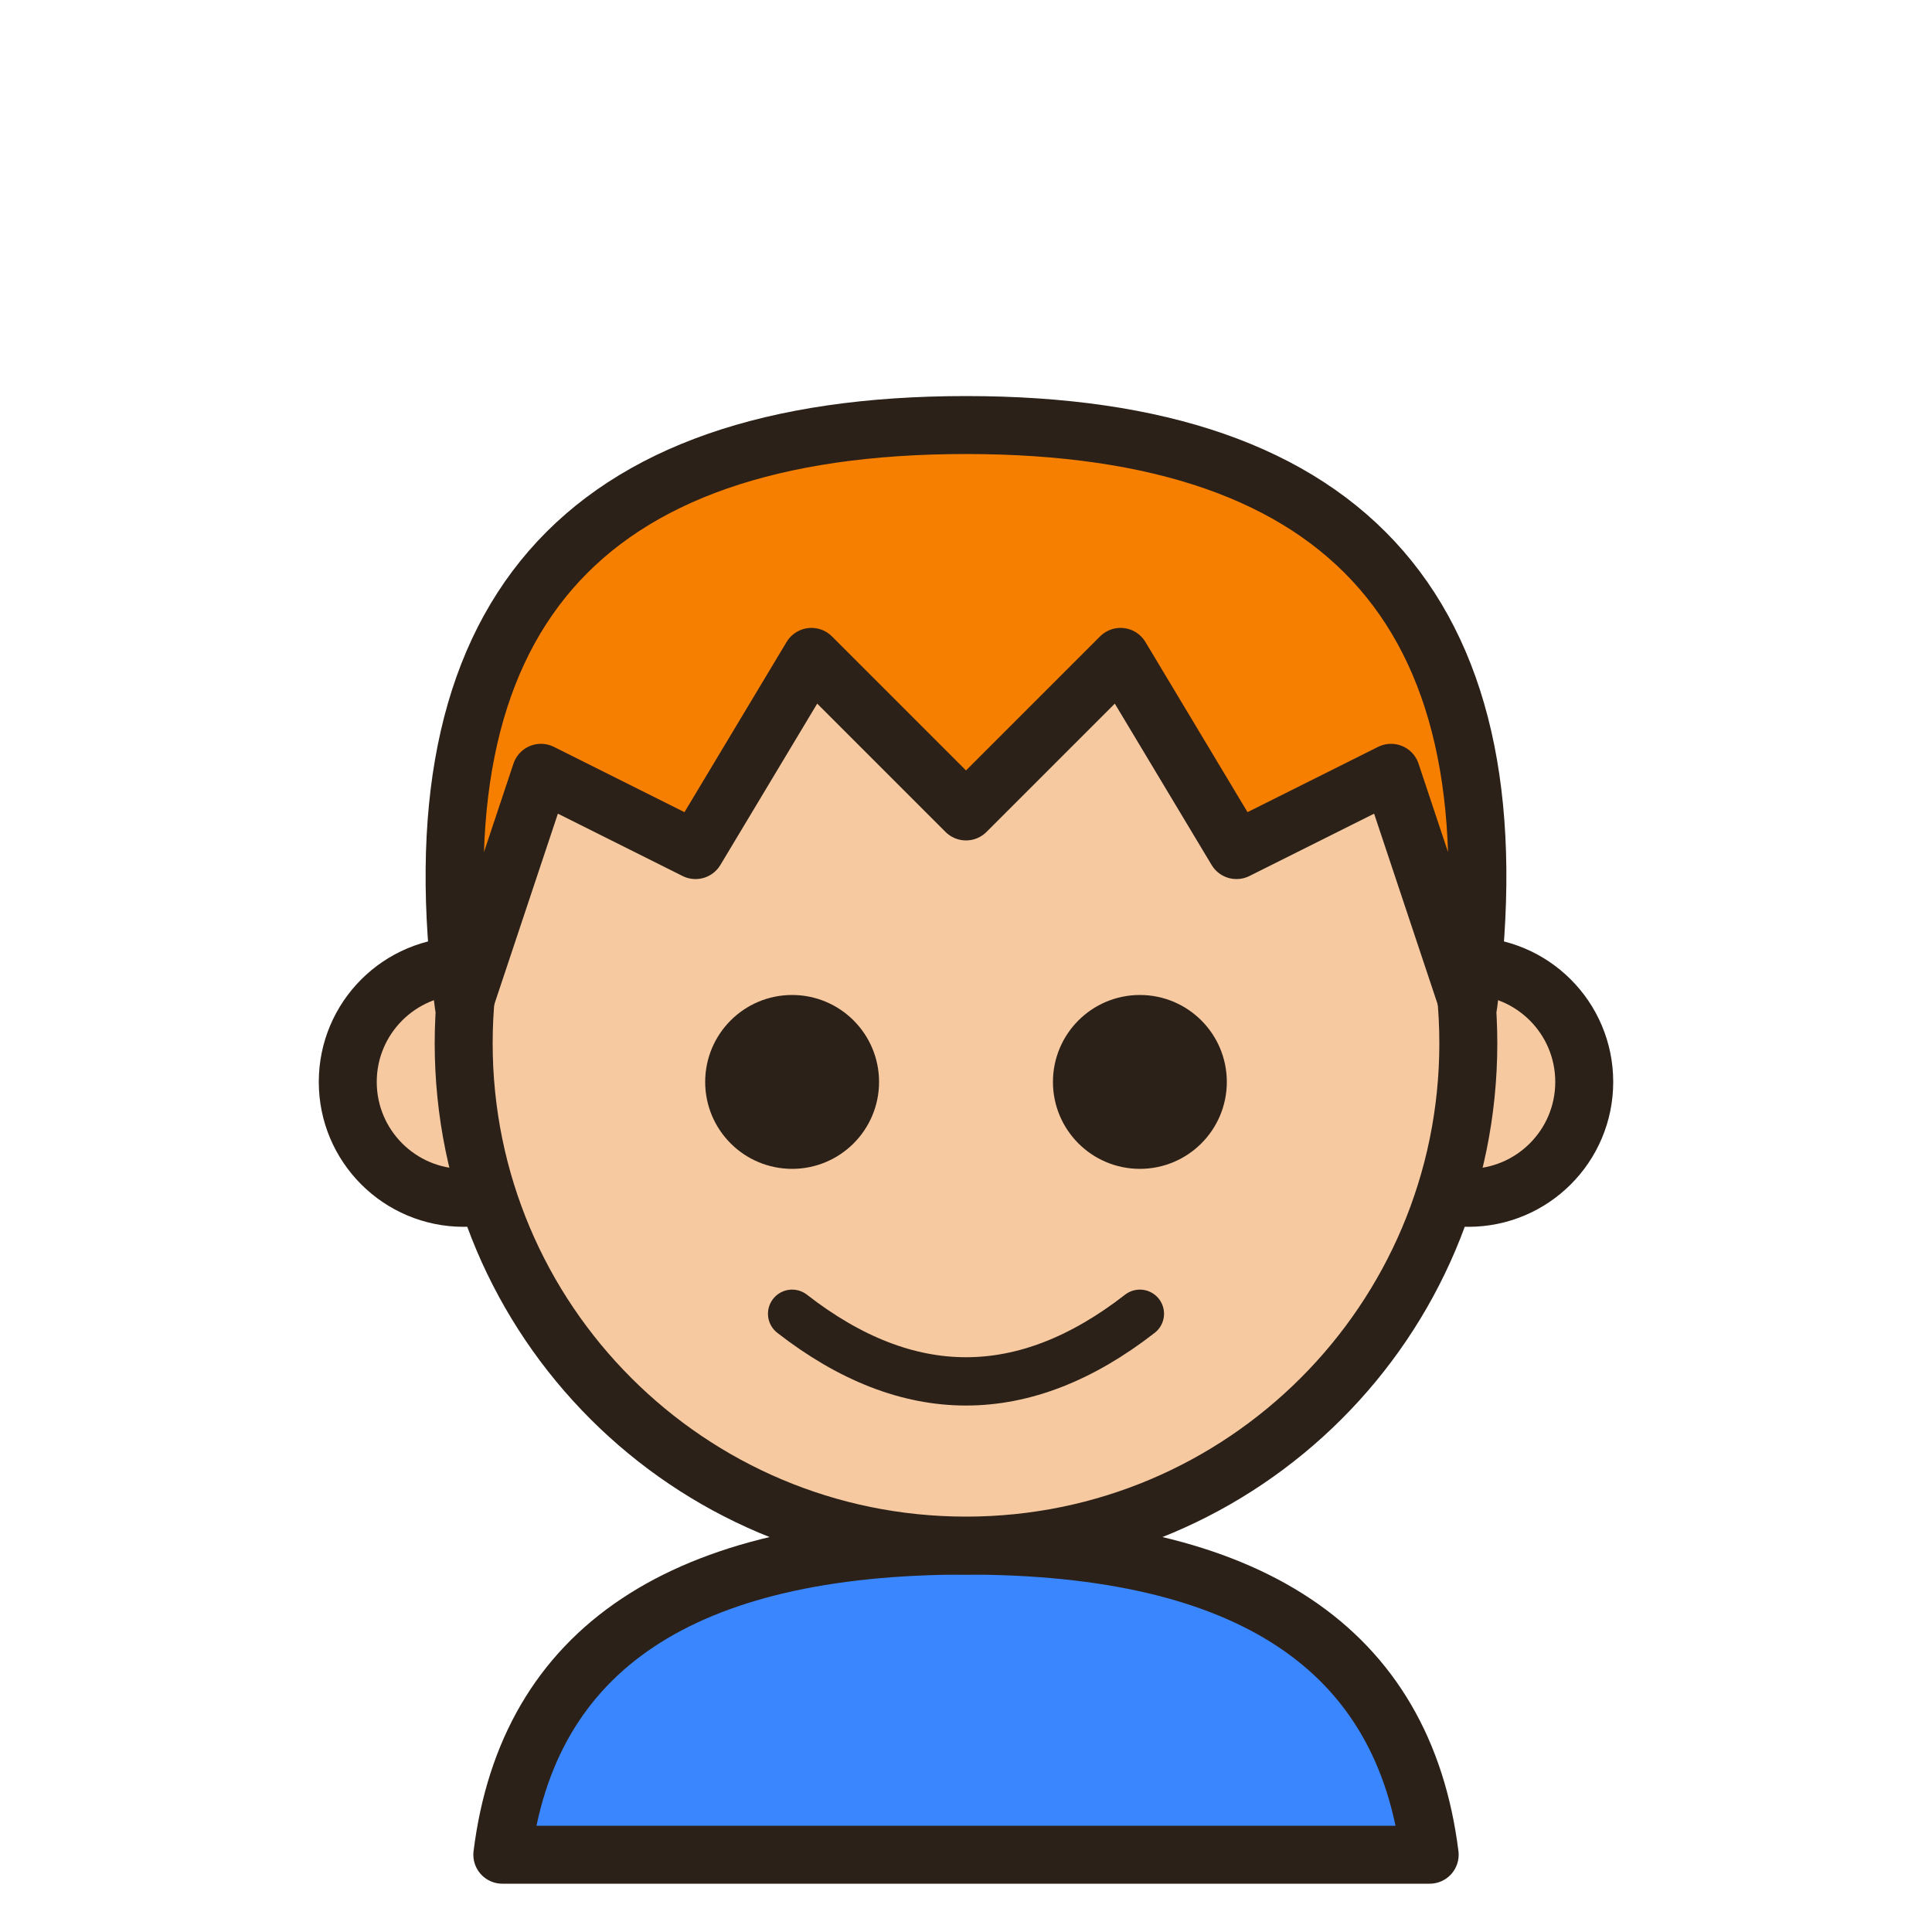
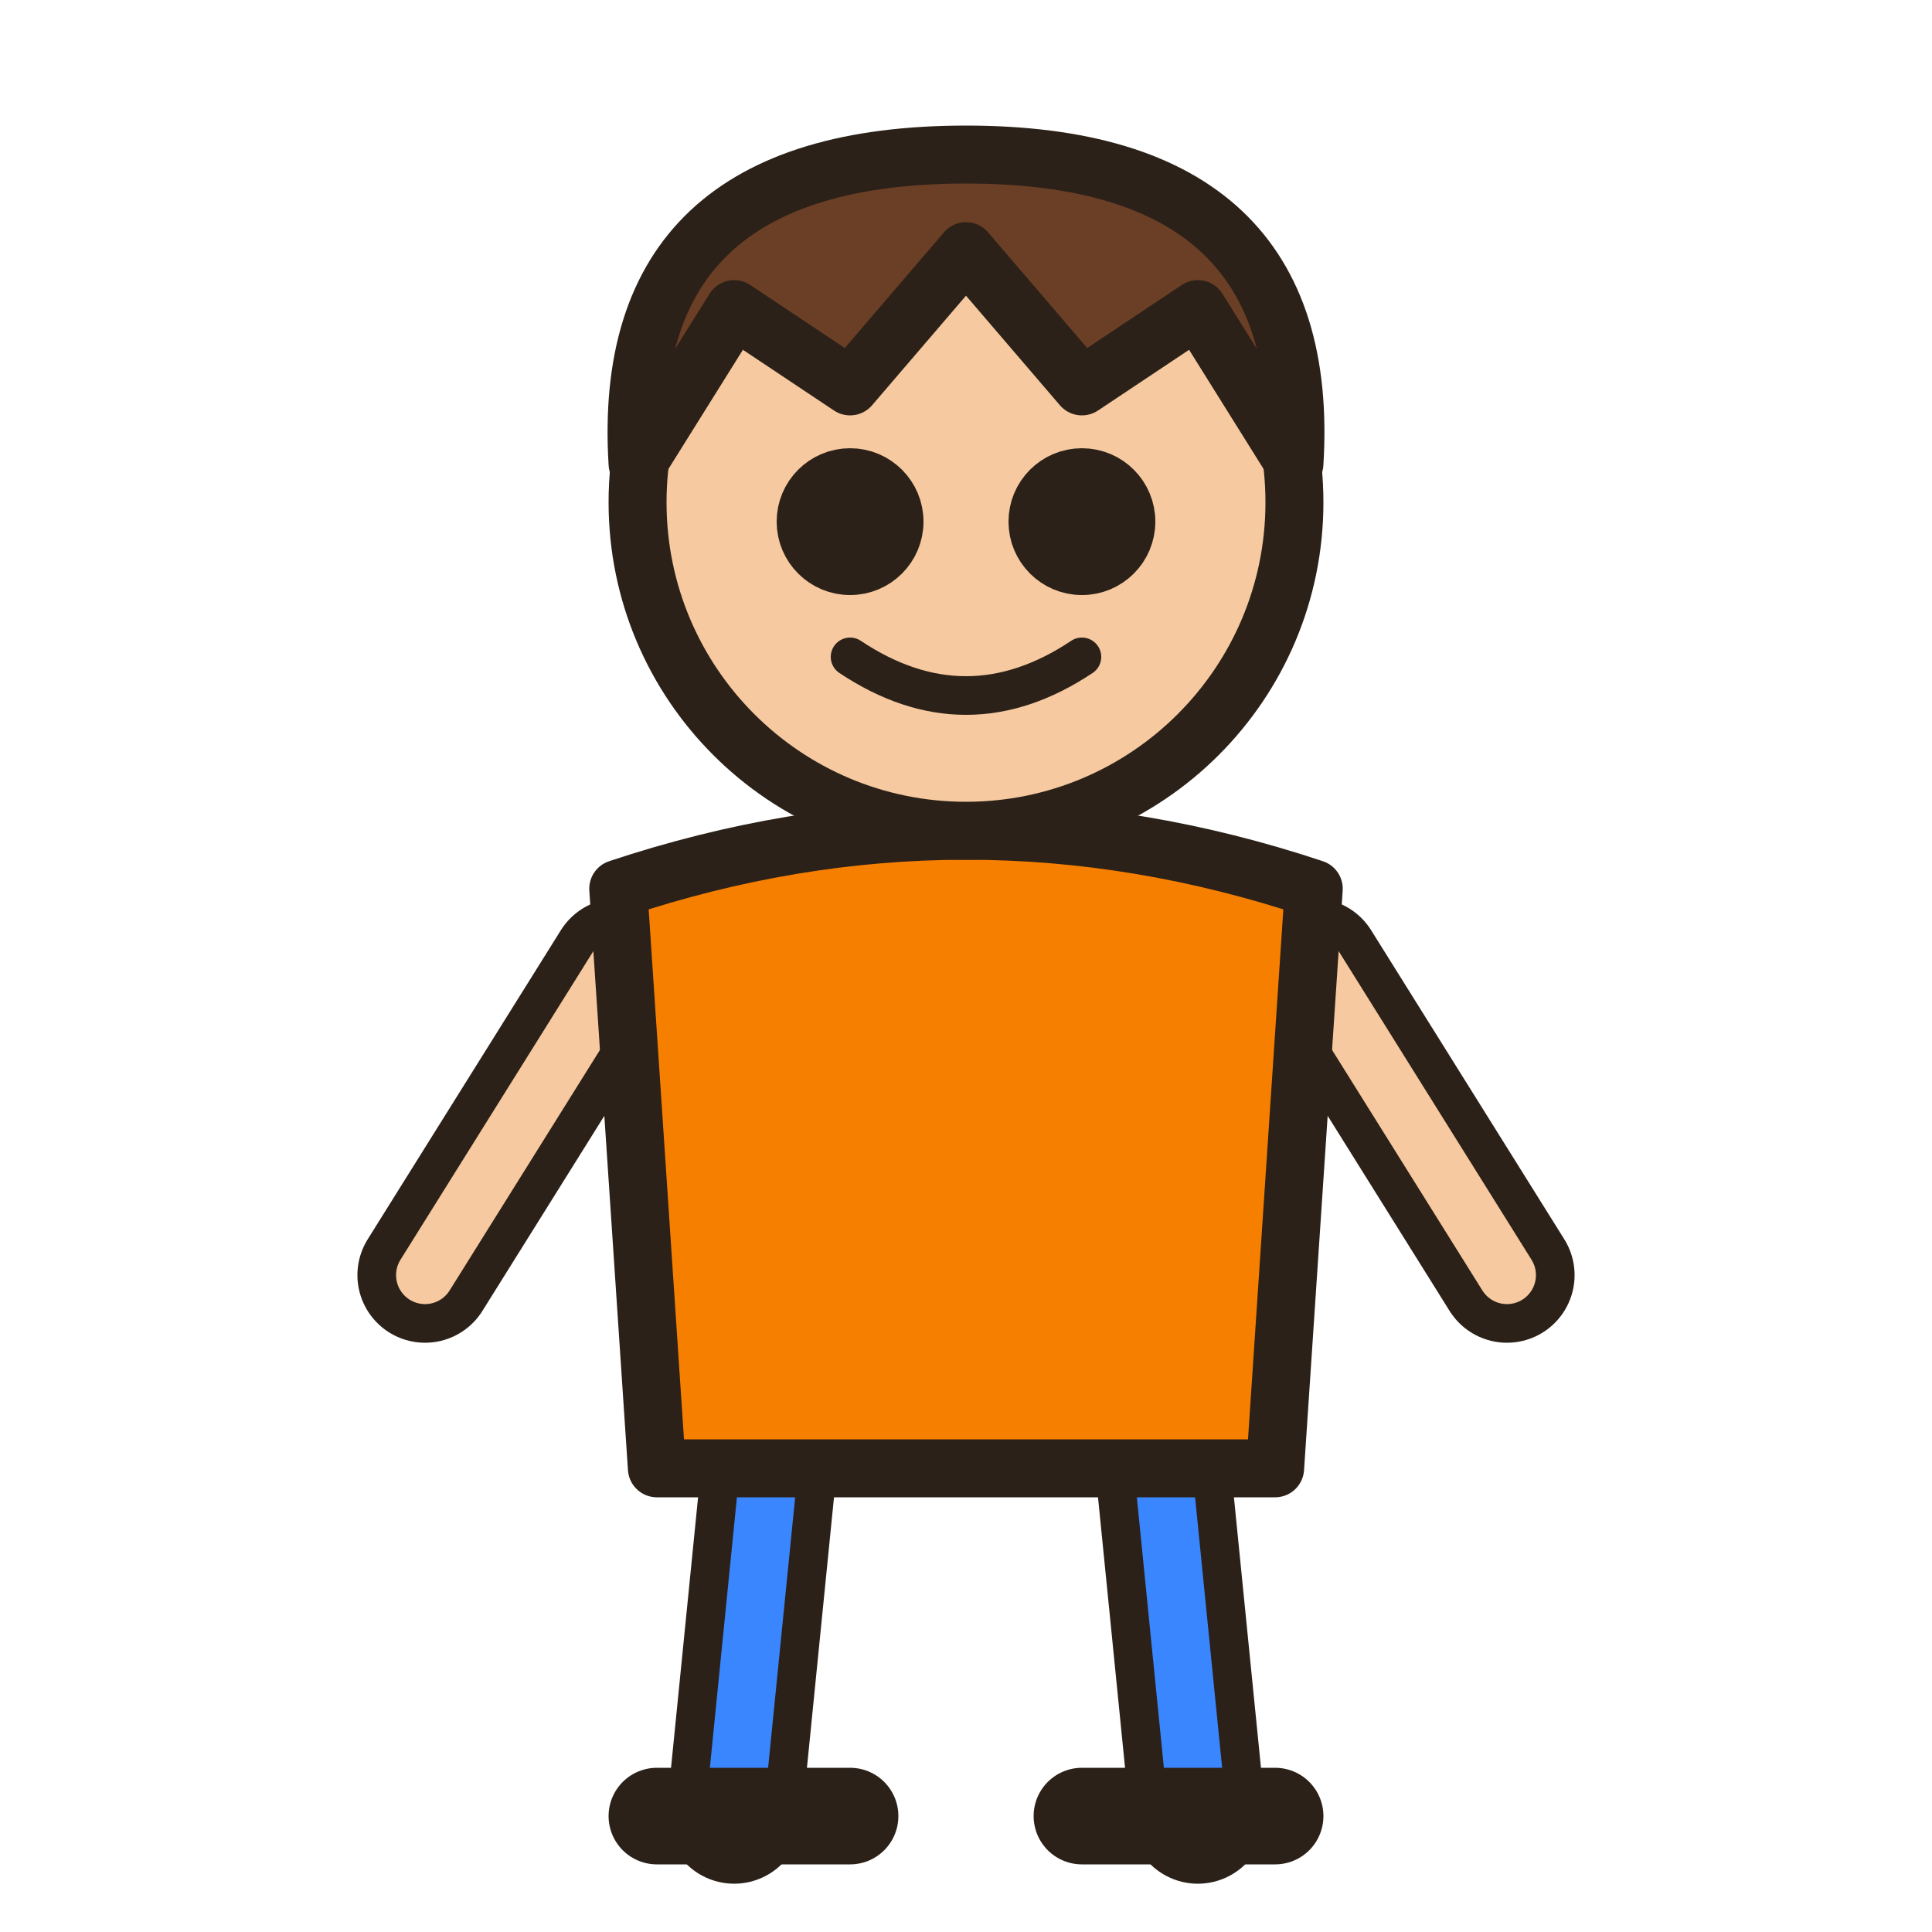
<svg xmlns="http://www.w3.org/2000/svg" viewBox="0 0 100 100">
  <g fill="none" stroke="#2b2118" stroke-width="3" stroke-linecap="round" stroke-linejoin="round">
-     <circle cx="24" cy="56" r="6" fill="#f6c9a0" />
-     <circle cx="76" cy="56" r="6" fill="#f6c9a0" />
-     <path d="M26 96 Q28 80 50 80 Q72 80 74 96Z" fill="#3a86ff" />
-     <circle cx="50" cy="54" r="26" fill="#f6c9a0" />
-     <path d="M24 52 Q20 22 50 22 Q80 22 76 52 L72 40 L64 44 L58 34 L50 42 L42 34 L36 44 L28 40Z" fill="#f77f00" />
-     <circle cx="41" cy="56" r="3" fill="#2b2118" />
-     <circle cx="59" cy="56" r="3" fill="#2b2118" />
-     <path d="M41 68 Q50 75 59 68" stroke-width="2.5" />
+     <path d="M40 74 L38 94 M60 74 L62 94" stroke-width="7" />
+     <path d="M40 74 L38 94 M60 74 L62 94" stroke="#3a86ff" stroke-width="3" />
+     <path d="M34 94 L44 94 M56 94 L66 94" stroke="#2b2118" stroke-width="5" />
+     <path d="M32 50 L22 66 M68 50 L78 66" stroke-width="7" />
+     <path d="M32 50 L22 66 M68 50 L78 66" stroke="#f6c9a0" stroke-width="3" />
+     <path d="M32 46 Q50 40 68 46 L66 76 L34 76Z" fill="#f77f00" />
+     <circle cx="50" cy="26" r="17" fill="#f6c9a0" />
+     <path d="M33 24 Q32 8 50 8 Q68 8 67 24 L62 16 L56 20 L50 13 L44 20 L38 16Z" fill="#6b3e26" />
+     <circle cx="44" cy="27" r="2.3" fill="#2b2118" />
+     <circle cx="56" cy="27" r="2.3" fill="#2b2118" />
+     <path d="M44 34 Q50 38 56 34" stroke-width="2" />
  </g>
</svg>
